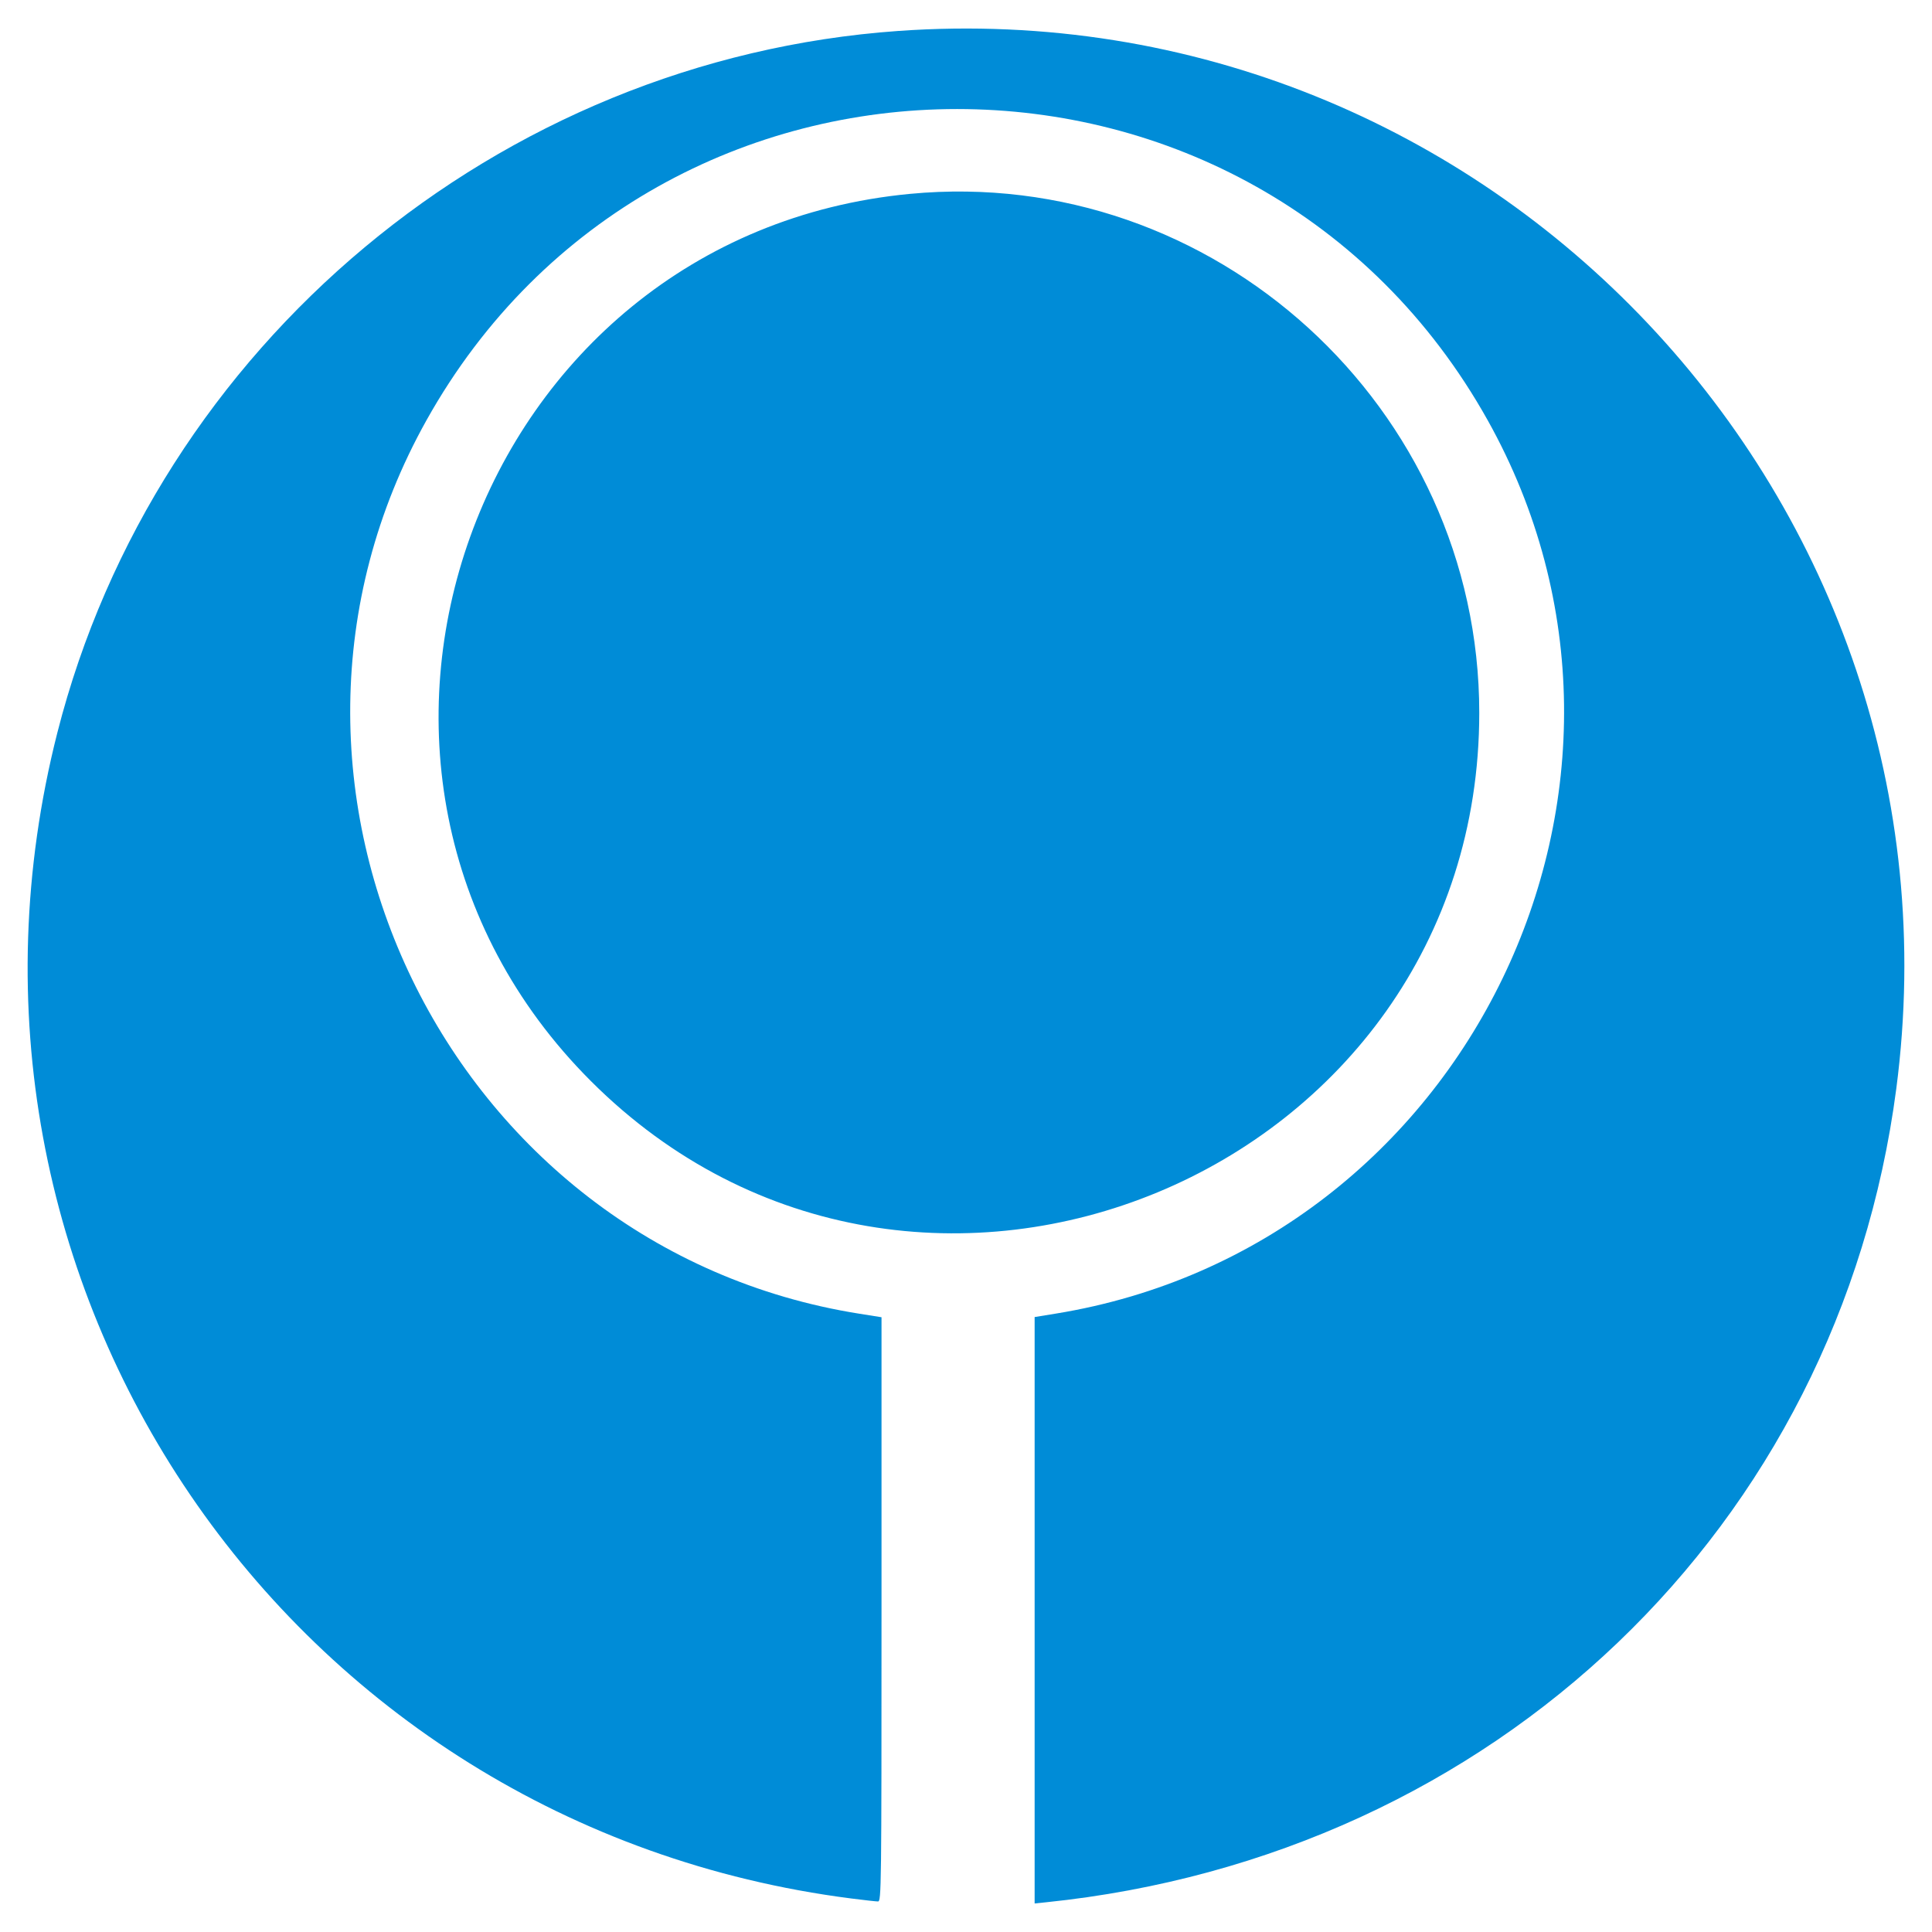
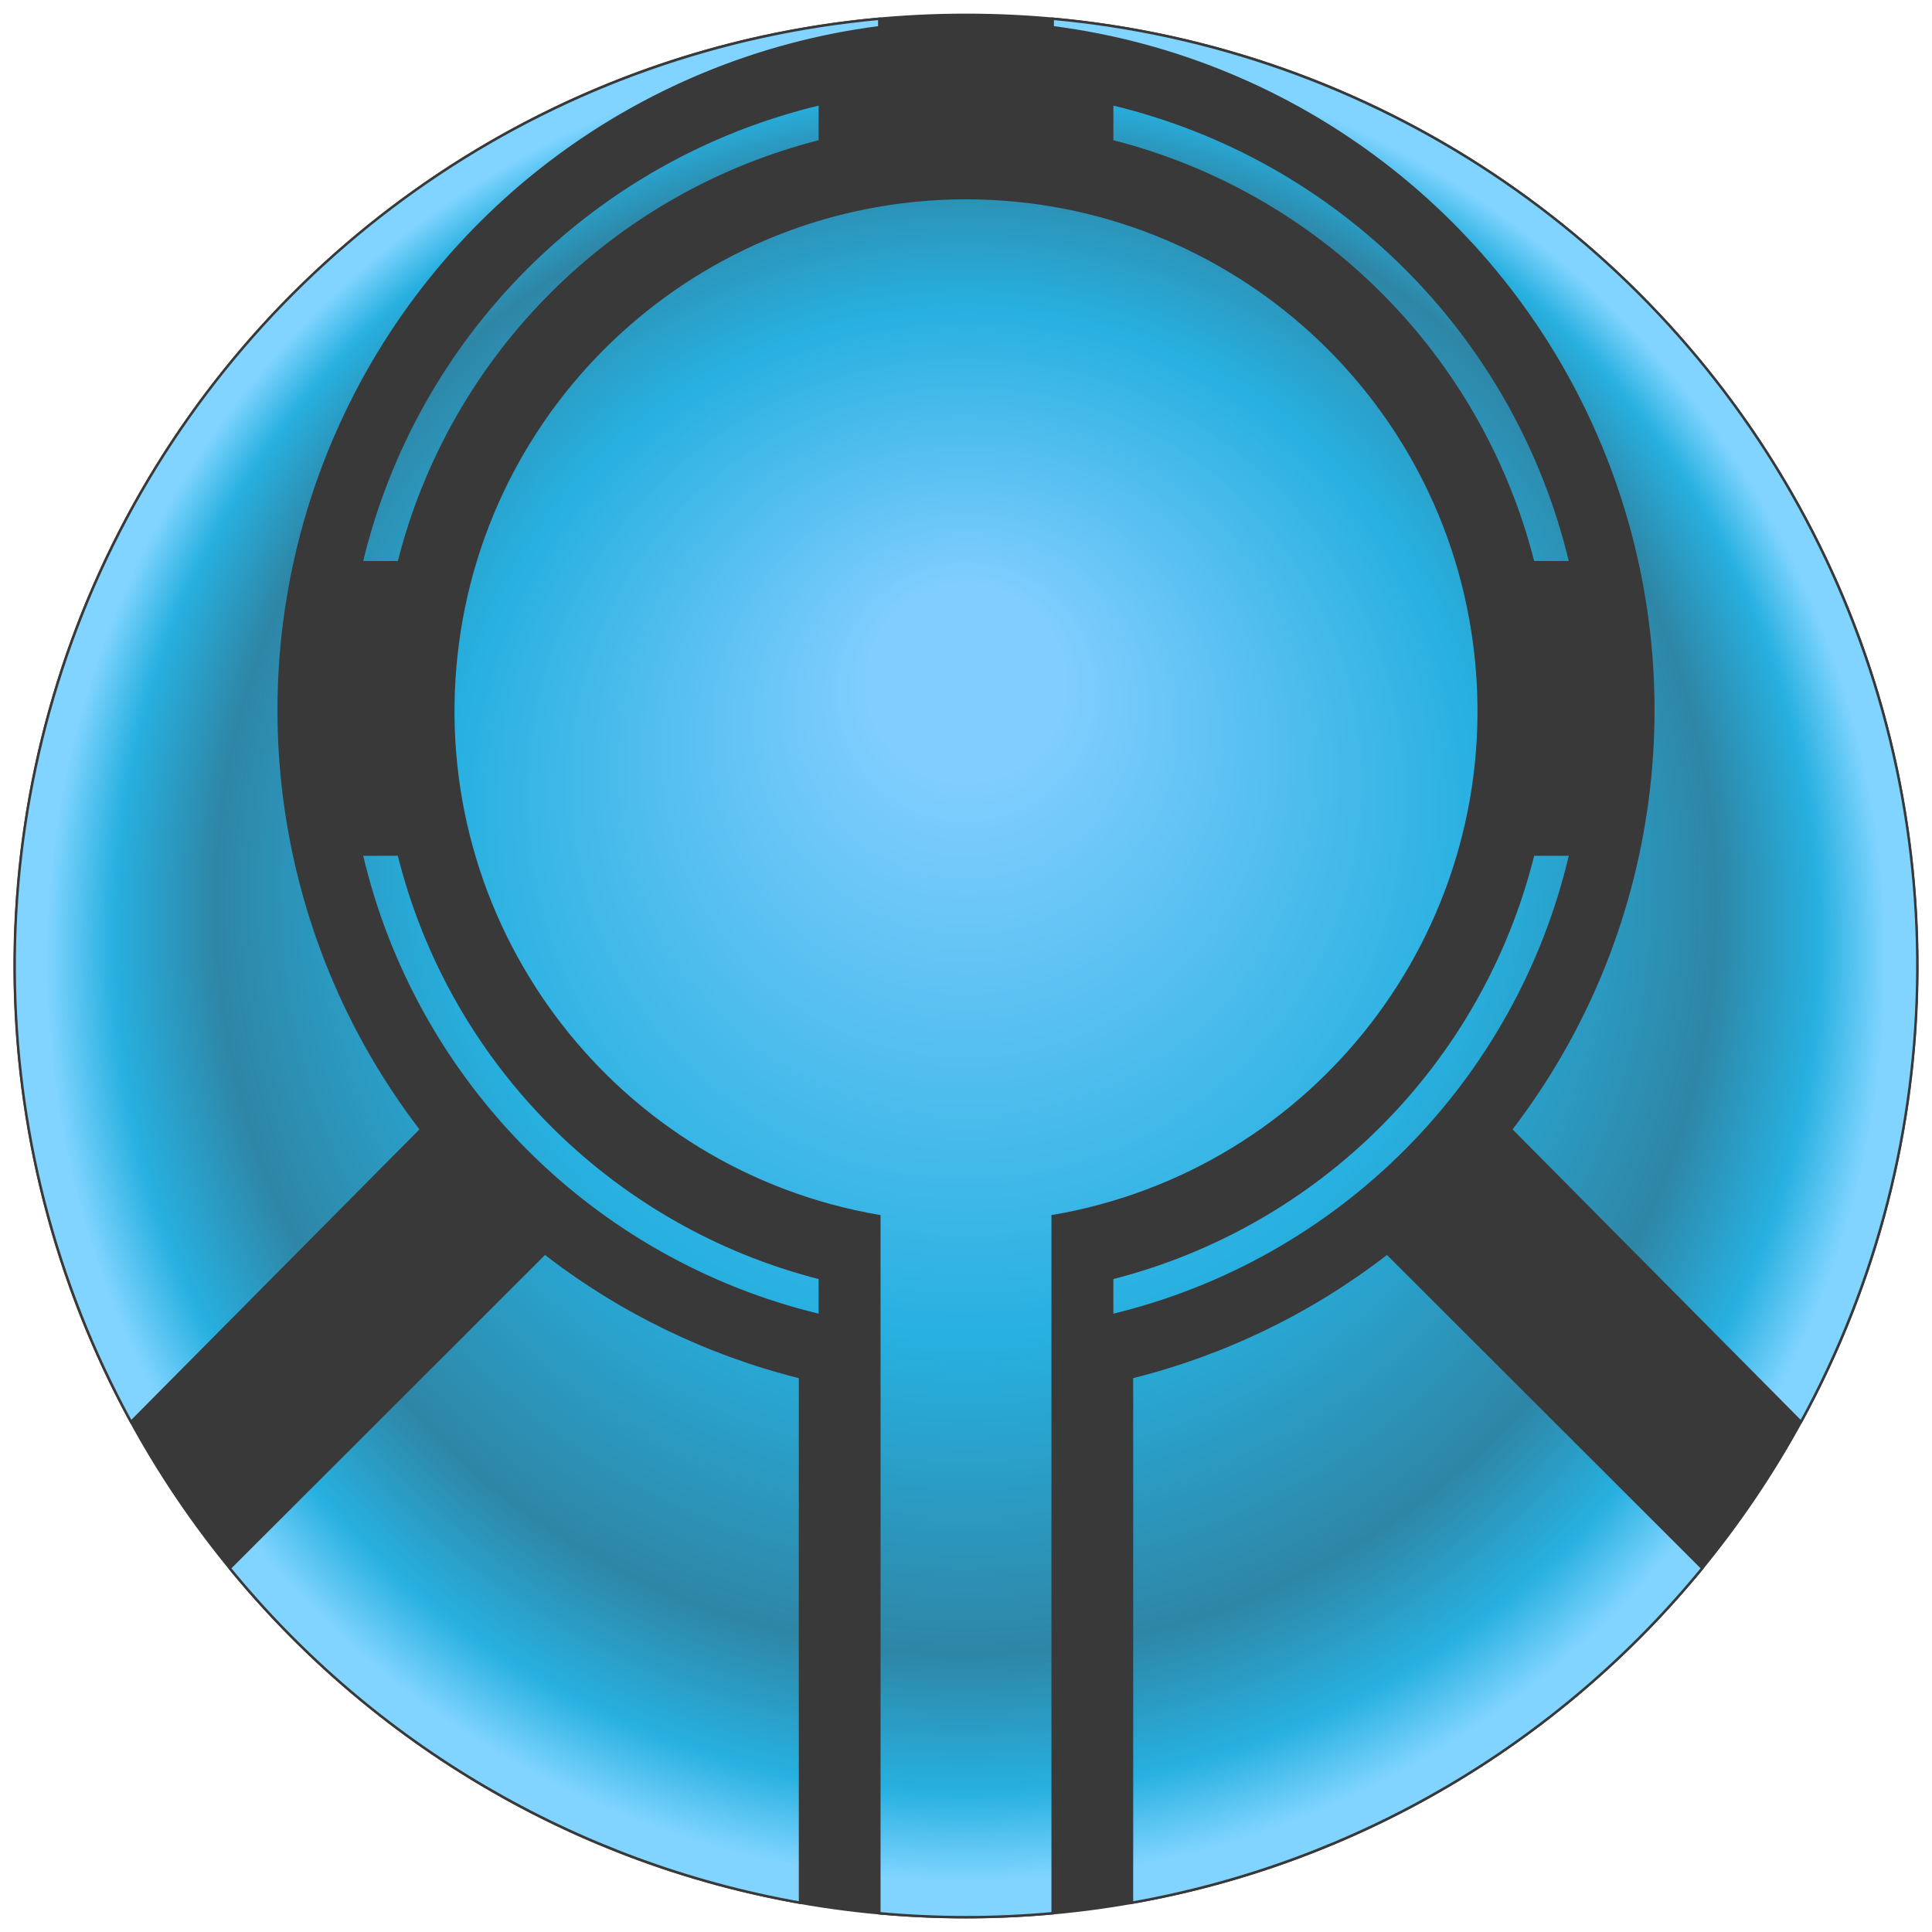
- <svg xmlns="http://www.w3.org/2000/svg" width="1000" height="1000" style="">
-   <rect id="backgroundrect" width="100%" height="100%" x="0" y="0" fill="none" stroke="none" style="" class="" />
-   <g class="currentLayer" style="">
-     <g id="svgg" class="" fill-opacity="1" fill="#008cd7">
-       <path id="path0" d="M464.907,16.02 C258.003,30.707 80.687,178.697 29.676,379.269 C-42.77,664.115 148.596,945.182 440.478,982.634 C447.162,983.492 453.449,984.194 454.449,984.194 C456.192,984.194 456.271,977.653 456.271,832.998 L456.271,681.8 L444.84,679.984 C231.578,646.088 115.322,406.225 220.721,217.575 C340.757,2.727 650.022,2.727 770.057,217.575 C875.375,406.08 759.721,645.214 546.447,679.925 L535.524,681.703 L535.524,833.465 L535.524,985.227 L541.366,984.625 C773.715,960.694 951.834,790.277 981.516,563.499 C1021.33,259.312 771.238,-5.721 464.907,16.02 M471.004,100.346 C244.881,121.851 145.215,398.93 305.827,559.544 C474.725,728.442 765.663,607.863 765.663,368.966 C765.663,210.836 628.075,85.405 471.004,100.346 " stroke="none" fill="#008cd7" fill-rule="evenodd" />
-     </g>
+ <svg xmlns="http://www.w3.org/2000/svg" width="780" height="780" viewbox="0 0 780 780">
+   <defs>
+     <radialGradient id="gradient" fy="33%">
+       <stop offset="10%" stop-color="#80CEFF" />
+       <stop offset="55%" stop-color="#27B0E0" />
+       <stop offset="80%" stop-color="#2E86A6" />
+       <stop offset="91%" stop-color="#27B0E0" />
+       <stop offset="98%" stop-color="#80D4FF" />
+     </radialGradient>
+   </defs>
+   <g>
+     <path d="M 390 774 A 1 1 0 0 0 390 6 A 1 1 0 0 0 390 774 Z" fill="#393939" stroke="#393939" />
+     <path d="M 52.9 574.052 A 384 384 0 0 1 355 7.574 V 11 A 278 278 0 0 0 170 456 Z M 92.754 633.127 A 384 384 0 0 0 323 768.176 V 556 A 278 278 0 0 1 220 506 Z M 355 491 A 207 207 0 1 1 425 491 V 772.426 A 384 384 0 0 1 355 772.426 Z M 687.246 633.127 A 384 384 0 0 1 457 768.176 V 556 A 278 278 0 0 0 560 506 Z M 610 456 A 278 278 0 0 0 425 11 V 7.574 A 384 384 0 0 1 727.1 574.052 Z M 146 227 A 250 250 0 0 1 331 42 V 57 A 235 235 0 0 0 161 227 Z M 146 345 A 250 250 0 0 0 331 531 V 516 A 235 235 0 0 1 161 345 Z M 449 531 A 250 250 0 0 0 634 345 H 619 A 235 235 0 0 1 449 516 Z M 449 42 A 250 250 0 0 1 634 227 H 619 A 235 235 0 0 0 449 57 Z" fill="url('#gradient')" stroke="#393939" />
  </g>
</svg>
